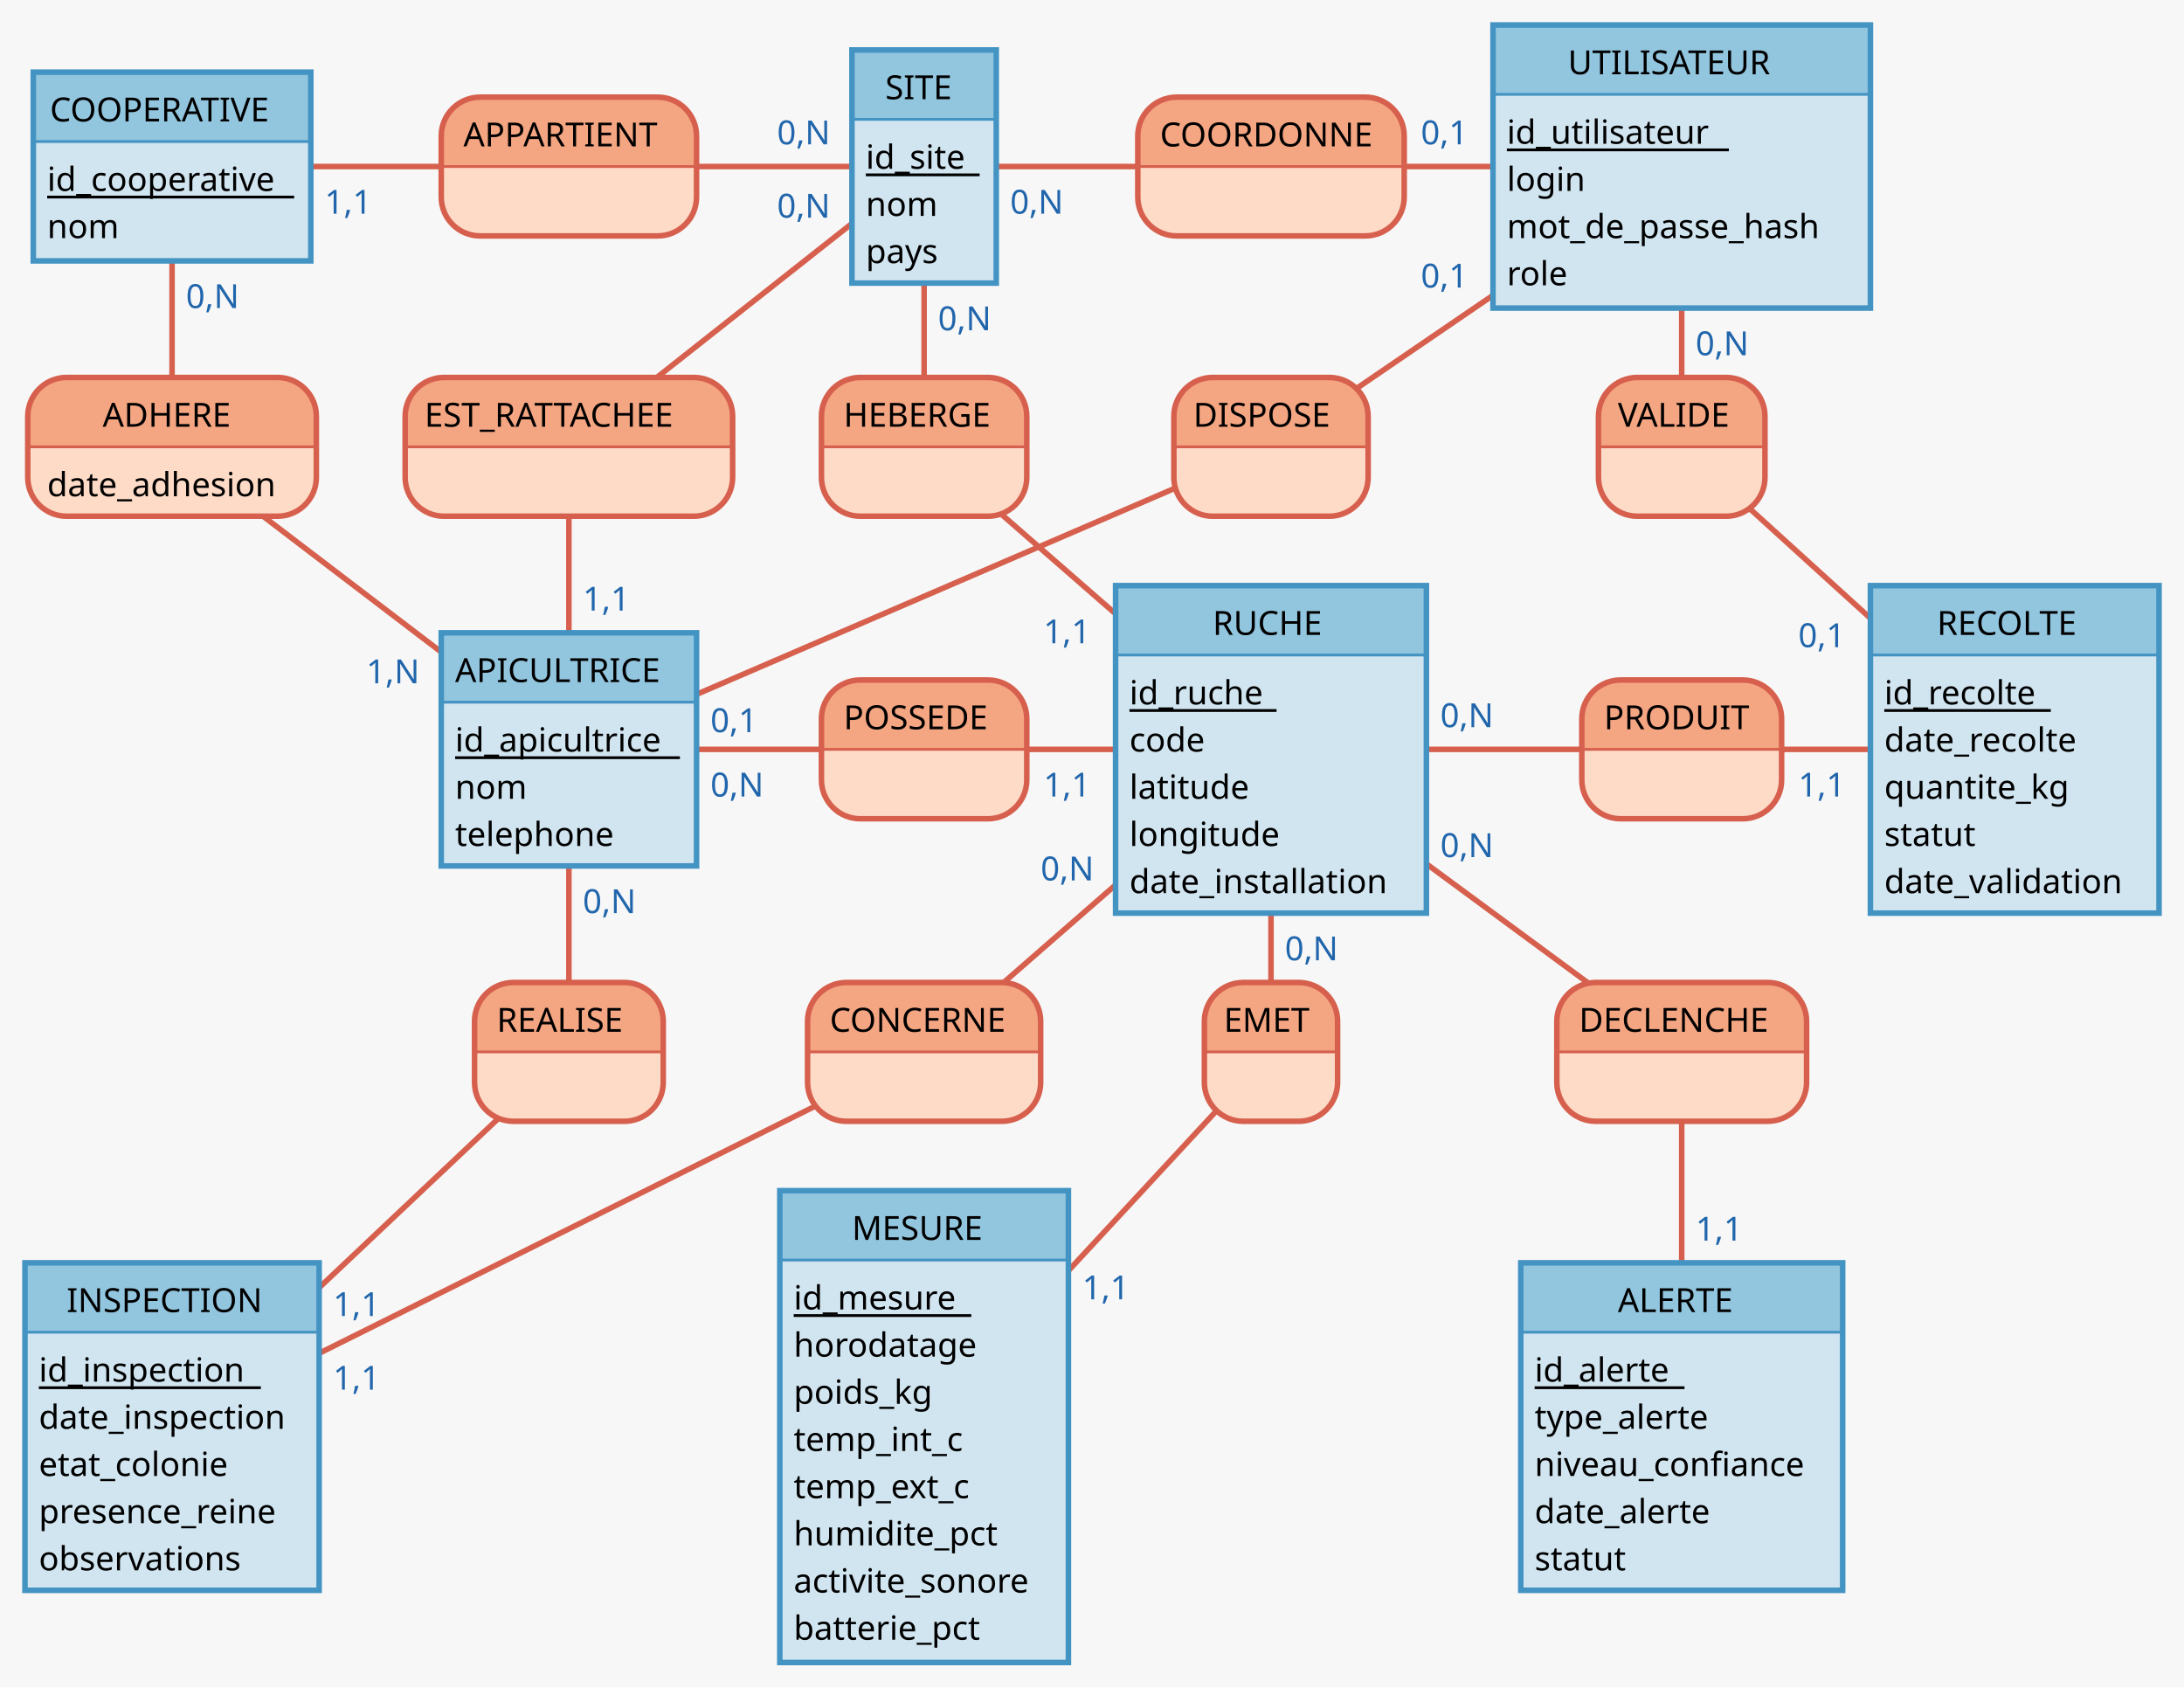
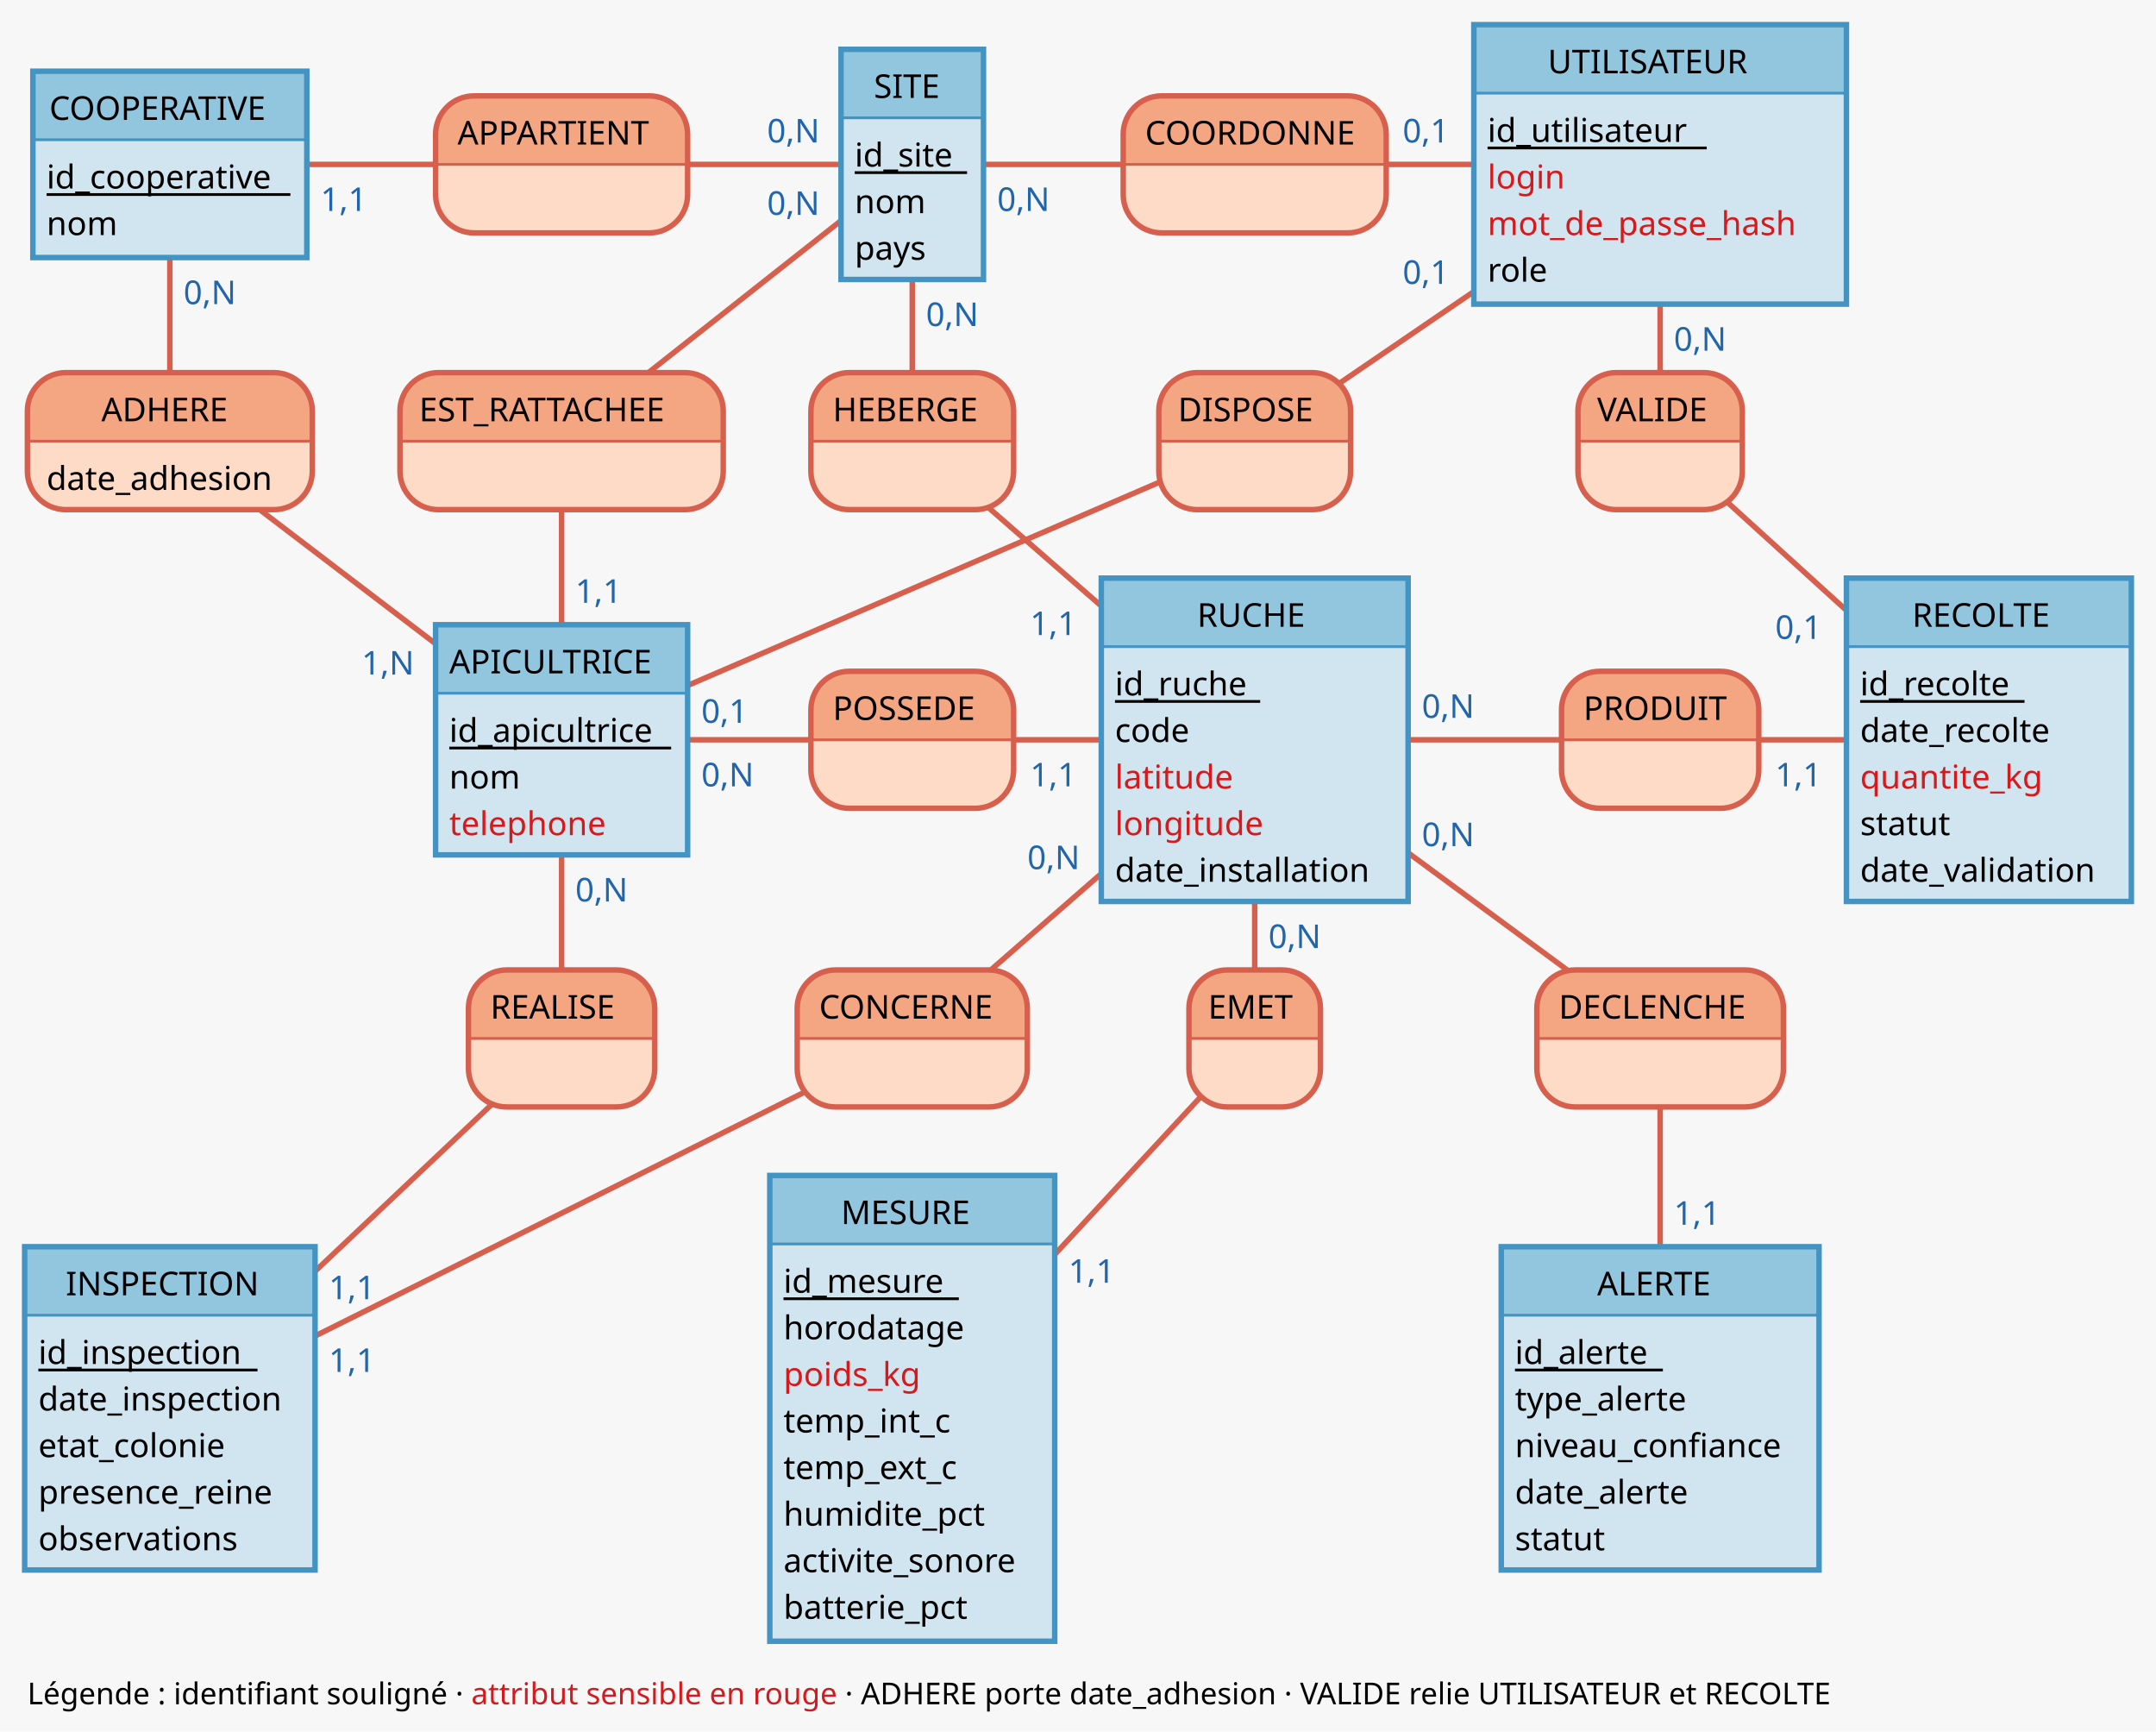
- <svg xmlns="http://www.w3.org/2000/svg" width="787" height="608" viewBox="0 0 787 608">
-   <rect x="0" y="0" width="787" height="608" fill="#f7f7f7" stroke="none" stroke-width="0" />
+ <svg xmlns="http://www.w3.org/2000/svg" width="787" height="632" viewBox="0 0 787 632">
+   <rect x="0" y="0" width="787" height="632" fill="#f7f7f7" stroke="none" stroke-width="0" />
  <g>
    <line x1="62" y1="60" x2="205" y2="60" stroke="#d6604d" stroke-width="2" />
    <line x1="333" y1="60" x2="205" y2="60" stroke="#d6604d" stroke-width="2" />
    <g>
      <path d="M237 35 a14 14 90 0 1 14 14 V60 h-92 V49 a14 14 90 0 1 14 -14" fill="#f4a582" stroke="#f4a582" stroke-width="0" />
      <path d="M251 60 v11 a14 14 90 0 1 -14 14 H173 a14 14 90 0 1 -14 -14 V60 H92" fill="#fddbc7" stroke="#fddbc7" stroke-width="0" />
      <rect x="159" y="35" width="92" height="50" fill="none" rx="14" stroke="#d6604d" stroke-width="2" />
      <line x1="159" y1="60" x2="251" y2="60" stroke="#d6604d" stroke-width="1" />
      <text x="167" y="52.75" fill="#000000" font-family="Verdana" font-size="12">APPARTIENT</text>
    </g>
    <text x="117" y="77" fill="#2166ac" font-family="Verdana" font-size="12">1,1</text>
    <text x="280" y="52" fill="#2166ac" font-family="Verdana" font-size="12">0,N</text>
  </g>
  <g>
    <line x1="606" y1="60" x2="458" y2="60" stroke="#d6604d" stroke-width="2" />
    <line x1="333" y1="60" x2="458" y2="60" stroke="#d6604d" stroke-width="2" />
    <g>
      <path d="M492 35 a14 14 90 0 1 14 14 V60 h-96 V49 a14 14 90 0 1 14 -14" fill="#f4a582" stroke="#f4a582" stroke-width="0" />
      <path d="M506 60 v11 a14 14 90 0 1 -14 14 H424 a14 14 90 0 1 -14 -14 V60 H96" fill="#fddbc7" stroke="#fddbc7" stroke-width="0" />
      <rect x="410" y="35" width="96" height="50" fill="none" rx="14" stroke="#d6604d" stroke-width="2" />
      <line x1="410" y1="60" x2="506" y2="60" stroke="#d6604d" stroke-width="1" />
      <text x="418" y="52.75" fill="#000000" font-family="Verdana" font-size="12">COORDONNE</text>
    </g>
    <text x="512" y="52" fill="#2166ac" font-family="Verdana" font-size="12">0,1</text>
    <text x="364" y="77" fill="#2166ac" font-family="Verdana" font-size="12">0,N</text>
  </g>
  <g>
    <line x1="205" y1="270" x2="62" y2="161" stroke="#d6604d" stroke-width="2" />
    <line x1="62" y1="60" x2="62" y2="161" stroke="#d6604d" stroke-width="2" />
    <g>
      <path d="M100 136 a14 14 90 0 1 14 14 V161 h-104 V150 a14 14 90 0 1 14 -14" fill="#f4a582" stroke="#f4a582" stroke-width="0" />
      <path d="M114 161 v11 a14 14 90 0 1 -14 14 H24 a14 14 90 0 1 -14 -14 V161 H104" fill="#fddbc7" stroke="#fddbc7" stroke-width="0" />
      <rect x="10" y="136" width="104" height="50" fill="none" rx="14" stroke="#d6604d" stroke-width="2" />
      <line x1="10" y1="161" x2="114" y2="161" stroke="#d6604d" stroke-width="1" />
      <text x="37" y="153.75" fill="#000000" font-family="Verdana" font-size="12">ADHERE</text>
      <text x="17" y="178.8" fill="#000000" font-family="Verdana" font-size="12">date_adhesion</text>
    </g>
    <text x="132" y="246.2" fill="#2166ac" font-family="Verdana" font-size="12">1,N</text>
    <text x="67" y="111" fill="#2166ac" font-family="Verdana" font-size="12">0,N</text>
  </g>
  <g>
    <line x1="205" y1="270" x2="205" y2="161" stroke="#d6604d" stroke-width="2" />
    <line x1="333" y1="60" x2="205" y2="161" stroke="#d6604d" stroke-width="2" />
    <g>
      <path d="M250 136 a14 14 90 0 1 14 14 V161 h-118 V150 a14 14 90 0 1 14 -14" fill="#f4a582" stroke="#f4a582" stroke-width="0" />
      <path d="M264 161 v11 a14 14 90 0 1 -14 14 H160 a14 14 90 0 1 -14 -14 V161 H118" fill="#fddbc7" stroke="#fddbc7" stroke-width="0" />
      <rect x="146" y="136" width="118" height="50" fill="none" rx="14" stroke="#d6604d" stroke-width="2" />
      <line x1="146" y1="161" x2="264" y2="161" stroke="#d6604d" stroke-width="1" />
      <text x="153" y="153.75" fill="#000000" font-family="Verdana" font-size="12">EST_RATTACHEE</text>
    </g>
    <text x="210" y="220" fill="#2166ac" font-family="Verdana" font-size="12">1,1</text>
    <text x="280" y="78.42" fill="#2166ac" font-family="Verdana" font-size="12">0,N</text>
  </g>
  <g>
    <line x1="458" y1="270" x2="333" y2="161" stroke="#d6604d" stroke-width="2" />
    <line x1="333" y1="60" x2="333" y2="161" stroke="#d6604d" stroke-width="2" />
    <g>
      <path d="M356 136 a14 14 90 0 1 14 14 V161 h-74 V150 a14 14 90 0 1 14 -14" fill="#f4a582" stroke="#f4a582" stroke-width="0" />
      <path d="M370 161 v11 a14 14 90 0 1 -14 14 H310 a14 14 90 0 1 -14 -14 V161 H74" fill="#fddbc7" stroke="#fddbc7" stroke-width="0" />
      <rect x="296" y="136" width="74" height="50" fill="none" rx="14" stroke="#d6604d" stroke-width="2" />
      <line x1="296" y1="161" x2="370" y2="161" stroke="#d6604d" stroke-width="1" />
      <text x="304" y="153.75" fill="#000000" font-family="Verdana" font-size="12">HEBERGE</text>
    </g>
    <text x="376" y="231.78" fill="#2166ac" font-family="Verdana" font-size="12">1,1</text>
    <text x="338" y="119" fill="#2166ac" font-family="Verdana" font-size="12">0,N</text>
  </g>
  <g>
    <line x1="205" y1="270" x2="458" y2="161" stroke="#d6604d" stroke-width="2" />
    <line x1="606" y1="60" x2="458" y2="161" stroke="#d6604d" stroke-width="2" />
    <g>
      <path d="M479 136 a14 14 90 0 1 14 14 V161 h-70 V150 a14 14 90 0 1 14 -14" fill="#f4a582" stroke="#f4a582" stroke-width="0" />
      <path d="M493 161 v11 a14 14 90 0 1 -14 14 H437 a14 14 90 0 1 -14 -14 V161 H70" fill="#fddbc7" stroke="#fddbc7" stroke-width="0" />
      <rect x="423" y="136" width="70" height="50" fill="none" rx="14" stroke="#d6604d" stroke-width="2" />
      <line x1="423" y1="161" x2="493" y2="161" stroke="#d6604d" stroke-width="1" />
      <text x="430" y="153.75" fill="#000000" font-family="Verdana" font-size="12">DISPOSE</text>
    </g>
    <text x="256" y="263.81" fill="#2166ac" font-family="Verdana" font-size="12">0,1</text>
    <text x="512" y="103.62" fill="#2166ac" font-family="Verdana" font-size="12">0,1</text>
  </g>
  <g>
    <line x1="726" y1="270" x2="606" y2="161" stroke="#d6604d" stroke-width="2" />
    <line x1="606" y1="60" x2="606" y2="161" stroke="#d6604d" stroke-width="2" />
    <g>
      <path d="M622 136 a14 14 90 0 1 14 14 V161 h-60 V150 a14 14 90 0 1 14 -14" fill="#f4a582" stroke="#f4a582" stroke-width="0" />
      <path d="M636 161 v11 a14 14 90 0 1 -14 14 H590 a14 14 90 0 1 -14 -14 V161 H60" fill="#fddbc7" stroke="#fddbc7" stroke-width="0" />
      <rect x="576" y="136" width="60" height="50" fill="none" rx="14" stroke="#d6604d" stroke-width="2" />
      <line x1="576" y1="161" x2="636" y2="161" stroke="#d6604d" stroke-width="1" />
      <text x="583" y="153.75" fill="#000000" font-family="Verdana" font-size="12">VALIDE</text>
    </g>
    <text x="648" y="233.18" fill="#2166ac" font-family="Verdana" font-size="12">0,1</text>
    <text x="611" y="128" fill="#2166ac" font-family="Verdana" font-size="12">0,N</text>
  </g>
  <g>
    <line x1="458" y1="270" x2="333" y2="270" stroke="#d6604d" stroke-width="2" />
    <line x1="205" y1="270" x2="333" y2="270" stroke="#d6604d" stroke-width="2" />
    <g>
      <path d="M356 245 a14 14 90 0 1 14 14 V270 h-74 V259 a14 14 90 0 1 14 -14" fill="#f4a582" stroke="#f4a582" stroke-width="0" />
      <path d="M370 270 v11 a14 14 90 0 1 -14 14 H310 a14 14 90 0 1 -14 -14 V270 H74" fill="#fddbc7" stroke="#fddbc7" stroke-width="0" />
      <rect x="296" y="245" width="74" height="50" fill="none" rx="14" stroke="#d6604d" stroke-width="2" />
      <line x1="296" y1="270" x2="370" y2="270" stroke="#d6604d" stroke-width="1" />
      <text x="304" y="262.75" fill="#000000" font-family="Verdana" font-size="12">POSSEDE</text>
    </g>
    <text x="376" y="287" fill="#2166ac" font-family="Verdana" font-size="12">1,1</text>
    <text x="256" y="287" fill="#2166ac" font-family="Verdana" font-size="12">0,N</text>
  </g>
  <g>
    <line x1="726" y1="270" x2="606" y2="270" stroke="#d6604d" stroke-width="2" />
    <line x1="458" y1="270" x2="606" y2="270" stroke="#d6604d" stroke-width="2" />
    <g>
      <path d="M628 245 a14 14 90 0 1 14 14 V270 h-72 V259 a14 14 90 0 1 14 -14" fill="#f4a582" stroke="#f4a582" stroke-width="0" />
      <path d="M642 270 v11 a14 14 90 0 1 -14 14 H584 a14 14 90 0 1 -14 -14 V270 H72" fill="#fddbc7" stroke="#fddbc7" stroke-width="0" />
      <rect x="570" y="245" width="72" height="50" fill="none" rx="14" stroke="#d6604d" stroke-width="2" />
      <line x1="570" y1="270" x2="642" y2="270" stroke="#d6604d" stroke-width="1" />
      <text x="578" y="262.75" fill="#000000" font-family="Verdana" font-size="12">PRODUIT</text>
    </g>
    <text x="648" y="287" fill="#2166ac" font-family="Verdana" font-size="12">1,1</text>
    <text x="519" y="262" fill="#2166ac" font-family="Verdana" font-size="12">0,N</text>
  </g>
  <g>
    <line x1="62" y1="514" x2="205" y2="379" stroke="#d6604d" stroke-width="2" />
    <line x1="205" y1="270" x2="205" y2="379" stroke="#d6604d" stroke-width="2" />
    <g>
      <path d="M225 354 a14 14 90 0 1 14 14 V379 h-68 V368 a14 14 90 0 1 14 -14" fill="#f4a582" stroke="#f4a582" stroke-width="0" />
      <path d="M239 379 v11 a14 14 90 0 1 -14 14 H185 a14 14 90 0 1 -14 -14 V379 H68" fill="#fddbc7" stroke="#fddbc7" stroke-width="0" />
      <rect x="171" y="354" width="68" height="50" fill="none" rx="14" stroke="#d6604d" stroke-width="2" />
      <line x1="171" y1="379" x2="239" y2="379" stroke="#d6604d" stroke-width="1" />
      <text x="179" y="371.75" fill="#000000" font-family="Verdana" font-size="12">REALISE</text>
    </g>
    <text x="120" y="474.18" fill="#2166ac" font-family="Verdana" font-size="12">1,1</text>
    <text x="210" y="329" fill="#2166ac" font-family="Verdana" font-size="12">0,N</text>
  </g>
  <g>
    <line x1="62" y1="514" x2="333" y2="379" stroke="#d6604d" stroke-width="2" />
    <line x1="458" y1="270" x2="333" y2="379" stroke="#d6604d" stroke-width="2" />
    <g>
      <path d="M361 354 a14 14 90 0 1 14 14 V379 h-84 V368 a14 14 90 0 1 14 -14" fill="#f4a582" stroke="#f4a582" stroke-width="0" />
      <path d="M375 379 v11 a14 14 90 0 1 -14 14 H305 a14 14 90 0 1 -14 -14 V379 H84" fill="#fddbc7" stroke="#fddbc7" stroke-width="0" />
      <rect x="291" y="354" width="84" height="50" fill="none" rx="14" stroke="#d6604d" stroke-width="2" />
      <line x1="291" y1="379" x2="375" y2="379" stroke="#d6604d" stroke-width="1" />
      <text x="299" y="371.75" fill="#000000" font-family="Verdana" font-size="12">CONCERNE</text>
    </g>
    <text x="120" y="500.7" fill="#2166ac" font-family="Verdana" font-size="12">1,1</text>
    <text x="375" y="317.22" fill="#2166ac" font-family="Verdana" font-size="12">0,N</text>
  </g>
  <g>
    <line x1="333" y1="514" x2="458" y2="379" stroke="#d6604d" stroke-width="2" />
    <line x1="458" y1="270" x2="458" y2="379" stroke="#d6604d" stroke-width="2" />
    <g>
      <path d="M468 354 a14 14 90 0 1 14 14 V379 h-48 V368 a14 14 90 0 1 14 -14" fill="#f4a582" stroke="#f4a582" stroke-width="0" />
      <path d="M482 379 v11 a14 14 90 0 1 -14 14 H448 a14 14 90 0 1 -14 -14 V379 H48" fill="#fddbc7" stroke="#fddbc7" stroke-width="0" />
      <rect x="434" y="354" width="48" height="50" fill="none" rx="14" stroke="#d6604d" stroke-width="2" />
      <line x1="434" y1="379" x2="482" y2="379" stroke="#d6604d" stroke-width="1" />
      <text x="441" y="371.75" fill="#000000" font-family="Verdana" font-size="12">EMET</text>
    </g>
    <text x="390" y="468.15" fill="#2166ac" font-family="Verdana" font-size="12">1,1</text>
    <text x="463" y="346" fill="#2166ac" font-family="Verdana" font-size="12">0,N</text>
  </g>
  <g>
    <line x1="606" y1="514" x2="606" y2="379" stroke="#d6604d" stroke-width="2" />
    <line x1="458" y1="270" x2="606" y2="379" stroke="#d6604d" stroke-width="2" />
    <g>
      <path d="M637 354 a14 14 90 0 1 14 14 V379 h-90 V368 a14 14 90 0 1 14 -14" fill="#f4a582" stroke="#f4a582" stroke-width="0" />
      <path d="M651 379 v11 a14 14 90 0 1 -14 14 H575 a14 14 90 0 1 -14 -14 V379 H90" fill="#fddbc7" stroke="#fddbc7" stroke-width="0" />
      <rect x="561" y="354" width="90" height="50" fill="none" rx="14" stroke="#d6604d" stroke-width="2" />
      <line x1="561" y1="379" x2="651" y2="379" stroke="#d6604d" stroke-width="1" />
      <text x="569" y="371.75" fill="#000000" font-family="Verdana" font-size="12">DECLENCHE</text>
    </g>
    <text x="611" y="447" fill="#2166ac" font-family="Verdana" font-size="12">1,1</text>
    <text x="519" y="308.81" fill="#2166ac" font-family="Verdana" font-size="12">0,N</text>
  </g>
  <g>
    <g>
      <rect x="12" y="26" width="100" height="25" fill="#92c5de" stroke="none" stroke-width="0" opacity="1" />
      <rect x="12" y="51" width="100" height="43" fill="#d1e5f0" stroke="none" stroke-width="0" opacity="1" />
      <rect x="12" y="26" width="100" height="68" fill="none" stroke="#4393c3" stroke-width="2" opacity="1" />
      <line x1="12" y1="51" x2="112" y2="51" stroke="#4393c3" stroke-width="1" />
    </g>
    <text x="18" y="43.75" fill="#000000" font-family="Verdana" font-size="12">COOPERATIVE</text>
    <text x="17" y="68.8" fill="#000000" font-family="Verdana" font-size="12">id_cooperative</text>
    <line x1="17" y1="71" x2="106" y2="71" stroke="#000000" stroke-width="1" />
    <text x="17" y="85.8" fill="#000000" font-family="Verdana" font-size="12">nom</text>
  </g>
  <g>
    <g>
      <rect x="307" y="18" width="52" height="25" fill="#92c5de" stroke="none" stroke-width="0" opacity="1" />
      <rect x="307" y="43" width="52" height="59" fill="#d1e5f0" stroke="none" stroke-width="0" opacity="1" />
      <rect x="307" y="18" width="52" height="84" fill="none" stroke="#4393c3" stroke-width="2" opacity="1" />
      <line x1="307" y1="43" x2="359" y2="43" stroke="#4393c3" stroke-width="1" />
    </g>
    <text x="319" y="35.75" fill="#000000" font-family="Verdana" font-size="12">SITE</text>
    <text x="312" y="60.8" fill="#000000" font-family="Verdana" font-size="12">id_site</text>
    <line x1="312" y1="63" x2="353" y2="63" stroke="#000000" stroke-width="1" />
    <text x="312" y="77.8" fill="#000000" font-family="Verdana" font-size="12">nom</text>
    <text x="312" y="94.8" fill="#000000" font-family="Verdana" font-size="12">pays</text>
  </g>
  <g>
    <g>
      <rect x="538" y="9" width="136" height="25" fill="#92c5de" stroke="none" stroke-width="0" opacity="1" />
      <rect x="538" y="34" width="136" height="77" fill="#d1e5f0" stroke="none" stroke-width="0" opacity="1" />
      <rect x="538" y="9" width="136" height="102" fill="none" stroke="#4393c3" stroke-width="2" opacity="1" />
      <line x1="538" y1="34" x2="674" y2="34" stroke="#4393c3" stroke-width="1" />
    </g>
    <text x="565" y="26.75" fill="#000000" font-family="Verdana" font-size="12">UTILISATEUR</text>
    <text x="543" y="51.8" fill="#000000" font-family="Verdana" font-size="12">id_utilisateur</text>
    <line x1="543" y1="54" x2="623" y2="54" stroke="#000000" stroke-width="1" />
-     <text x="543" y="68.8" fill="#000000" font-family="Verdana" font-size="12">login</text>
-     <text x="543" y="85.8" fill="#000000" font-family="Verdana" font-size="12">mot_de_passe_hash</text>
+     <text x="543" y="68.8" fill="#d7191c" font-family="Verdana" font-size="12">login</text>
+     <text x="543" y="85.8" fill="#d7191c" font-family="Verdana" font-size="12">mot_de_passe_hash</text>
    <text x="543" y="102.8" fill="#000000" font-family="Verdana" font-size="12">role</text>
  </g>
  <g>
    <g>
      <rect x="159" y="228" width="92" height="25" fill="#92c5de" stroke="none" stroke-width="0" opacity="1" />
      <rect x="159" y="253" width="92" height="59" fill="#d1e5f0" stroke="none" stroke-width="0" opacity="1" />
      <rect x="159" y="228" width="92" height="84" fill="none" stroke="#4393c3" stroke-width="2" opacity="1" />
      <line x1="159" y1="253" x2="251" y2="253" stroke="#4393c3" stroke-width="1" />
    </g>
    <text x="164" y="245.75" fill="#000000" font-family="Verdana" font-size="12">APICULTRICE</text>
    <text x="164" y="270.8" fill="#000000" font-family="Verdana" font-size="12">id_apicultrice</text>
    <line x1="164" y1="273" x2="245" y2="273" stroke="#000000" stroke-width="1" />
    <text x="164" y="287.8" fill="#000000" font-family="Verdana" font-size="12">nom</text>
-     <text x="164" y="304.8" fill="#000000" font-family="Verdana" font-size="12">telephone</text>
+     <text x="164" y="304.8" fill="#d7191c" font-family="Verdana" font-size="12">telephone</text>
  </g>
  <g>
    <g>
      <rect x="402" y="211" width="112" height="25" fill="#92c5de" stroke="none" stroke-width="0" opacity="1" />
      <rect x="402" y="236" width="112" height="93" fill="#d1e5f0" stroke="none" stroke-width="0" opacity="1" />
      <rect x="402" y="211" width="112" height="118" fill="none" stroke="#4393c3" stroke-width="2" opacity="1" />
      <line x1="402" y1="236" x2="514" y2="236" stroke="#4393c3" stroke-width="1" />
    </g>
    <text x="437" y="228.75" fill="#000000" font-family="Verdana" font-size="12">RUCHE</text>
    <text x="407" y="253.8" fill="#000000" font-family="Verdana" font-size="12">id_ruche</text>
    <line x1="407" y1="256" x2="460" y2="256" stroke="#000000" stroke-width="1" />
    <text x="407" y="270.8" fill="#000000" font-family="Verdana" font-size="12">code</text>
-     <text x="407" y="287.8" fill="#000000" font-family="Verdana" font-size="12">latitude</text>
-     <text x="407" y="304.8" fill="#000000" font-family="Verdana" font-size="12">longitude</text>
+     <text x="407" y="287.8" fill="#d7191c" font-family="Verdana" font-size="12">latitude</text>
+     <text x="407" y="304.8" fill="#d7191c" font-family="Verdana" font-size="12">longitude</text>
    <text x="407" y="321.8" fill="#000000" font-family="Verdana" font-size="12">date_installation</text>
  </g>
  <g>
    <g>
      <rect x="674" y="211" width="104" height="25" fill="#92c5de" stroke="none" stroke-width="0" opacity="1" />
      <rect x="674" y="236" width="104" height="93" fill="#d1e5f0" stroke="none" stroke-width="0" opacity="1" />
      <rect x="674" y="211" width="104" height="118" fill="none" stroke="#4393c3" stroke-width="2" opacity="1" />
      <line x1="674" y1="236" x2="778" y2="236" stroke="#4393c3" stroke-width="1" />
    </g>
    <text x="698" y="228.75" fill="#000000" font-family="Verdana" font-size="12">RECOLTE</text>
    <text x="679" y="253.8" fill="#000000" font-family="Verdana" font-size="12">id_recolte</text>
    <line x1="679" y1="256" x2="739" y2="256" stroke="#000000" stroke-width="1" />
    <text x="679" y="270.8" fill="#000000" font-family="Verdana" font-size="12">date_recolte</text>
-     <text x="679" y="287.8" fill="#000000" font-family="Verdana" font-size="12">quantite_kg</text>
+     <text x="679" y="287.8" fill="#d7191c" font-family="Verdana" font-size="12">quantite_kg</text>
    <text x="679" y="304.8" fill="#000000" font-family="Verdana" font-size="12">statut</text>
    <text x="679" y="321.8" fill="#000000" font-family="Verdana" font-size="12">date_validation</text>
  </g>
  <g>
    <g>
      <rect x="9" y="455" width="106" height="25" fill="#92c5de" stroke="none" stroke-width="0" opacity="1" />
      <rect x="9" y="480" width="106" height="93" fill="#d1e5f0" stroke="none" stroke-width="0" opacity="1" />
      <rect x="9" y="455" width="106" height="118" fill="none" stroke="#4393c3" stroke-width="2" opacity="1" />
      <line x1="9" y1="480" x2="115" y2="480" stroke="#4393c3" stroke-width="1" />
    </g>
    <text x="24" y="472.75" fill="#000000" font-family="Verdana" font-size="12">INSPECTION</text>
    <text x="14" y="497.8" fill="#000000" font-family="Verdana" font-size="12">id_inspection</text>
    <line x1="14" y1="500" x2="94" y2="500" stroke="#000000" stroke-width="1" />
    <text x="14" y="514.8" fill="#000000" font-family="Verdana" font-size="12">date_inspection</text>
    <text x="14" y="531.8" fill="#000000" font-family="Verdana" font-size="12">etat_colonie</text>
    <text x="14" y="548.8" fill="#000000" font-family="Verdana" font-size="12">presence_reine</text>
    <text x="14" y="565.8" fill="#000000" font-family="Verdana" font-size="12">observations</text>
  </g>
  <g>
    <g>
      <rect x="281" y="429" width="104" height="25" fill="#92c5de" stroke="none" stroke-width="0" opacity="1" />
      <rect x="281" y="454" width="104" height="145" fill="#d1e5f0" stroke="none" stroke-width="0" opacity="1" />
      <rect x="281" y="429" width="104" height="170" fill="none" stroke="#4393c3" stroke-width="2" opacity="1" />
      <line x1="281" y1="454" x2="385" y2="454" stroke="#4393c3" stroke-width="1" />
    </g>
    <text x="307" y="446.75" fill="#000000" font-family="Verdana" font-size="12">MESURE</text>
    <text x="286" y="471.8" fill="#000000" font-family="Verdana" font-size="12">id_mesure</text>
    <line x1="286" y1="474" x2="350" y2="474" stroke="#000000" stroke-width="1" />
    <text x="286" y="488.8" fill="#000000" font-family="Verdana" font-size="12">horodatage</text>
-     <text x="286" y="505.8" fill="#000000" font-family="Verdana" font-size="12">poids_kg</text>
+     <text x="286" y="505.8" fill="#d7191c" font-family="Verdana" font-size="12">poids_kg</text>
    <text x="286" y="522.8" fill="#000000" font-family="Verdana" font-size="12">temp_int_c</text>
    <text x="286" y="539.8" fill="#000000" font-family="Verdana" font-size="12">temp_ext_c</text>
    <text x="286" y="556.8" fill="#000000" font-family="Verdana" font-size="12">humidite_pct</text>
    <text x="286" y="573.8" fill="#000000" font-family="Verdana" font-size="12">activite_sonore</text>
    <text x="286" y="590.8" fill="#000000" font-family="Verdana" font-size="12">batterie_pct</text>
  </g>
  <g>
    <g>
      <rect x="548" y="455" width="116" height="25" fill="#92c5de" stroke="none" stroke-width="0" opacity="1" />
      <rect x="548" y="480" width="116" height="93" fill="#d1e5f0" stroke="none" stroke-width="0" opacity="1" />
      <rect x="548" y="455" width="116" height="118" fill="none" stroke="#4393c3" stroke-width="2" opacity="1" />
      <line x1="548" y1="480" x2="664" y2="480" stroke="#4393c3" stroke-width="1" />
    </g>
    <text x="583" y="472.75" fill="#000000" font-family="Verdana" font-size="12">ALERTE</text>
    <text x="553" y="497.8" fill="#000000" font-family="Verdana" font-size="12">id_alerte</text>
    <line x1="553" y1="500" x2="607" y2="500" stroke="#000000" stroke-width="1" />
    <text x="553" y="514.8" fill="#000000" font-family="Verdana" font-size="12">type_alerte</text>
    <text x="553" y="531.8" fill="#000000" font-family="Verdana" font-size="12">niveau_confiance</text>
    <text x="553" y="548.8" fill="#000000" font-family="Verdana" font-size="12">date_alerte</text>
    <text x="553" y="565.8" fill="#000000" font-family="Verdana" font-size="12">statut</text>
  </g>
+   <text x="10" y="622" fill="#000000" font-family="Verdana" font-size="11">Légende : identifiant souligné · <tspan fill="#d7191c">attribut sensible en rouge</tspan> · ADHERE porte date_adhesion · VALIDE relie UTILISATEUR et RECOLTE</text>
</svg>
